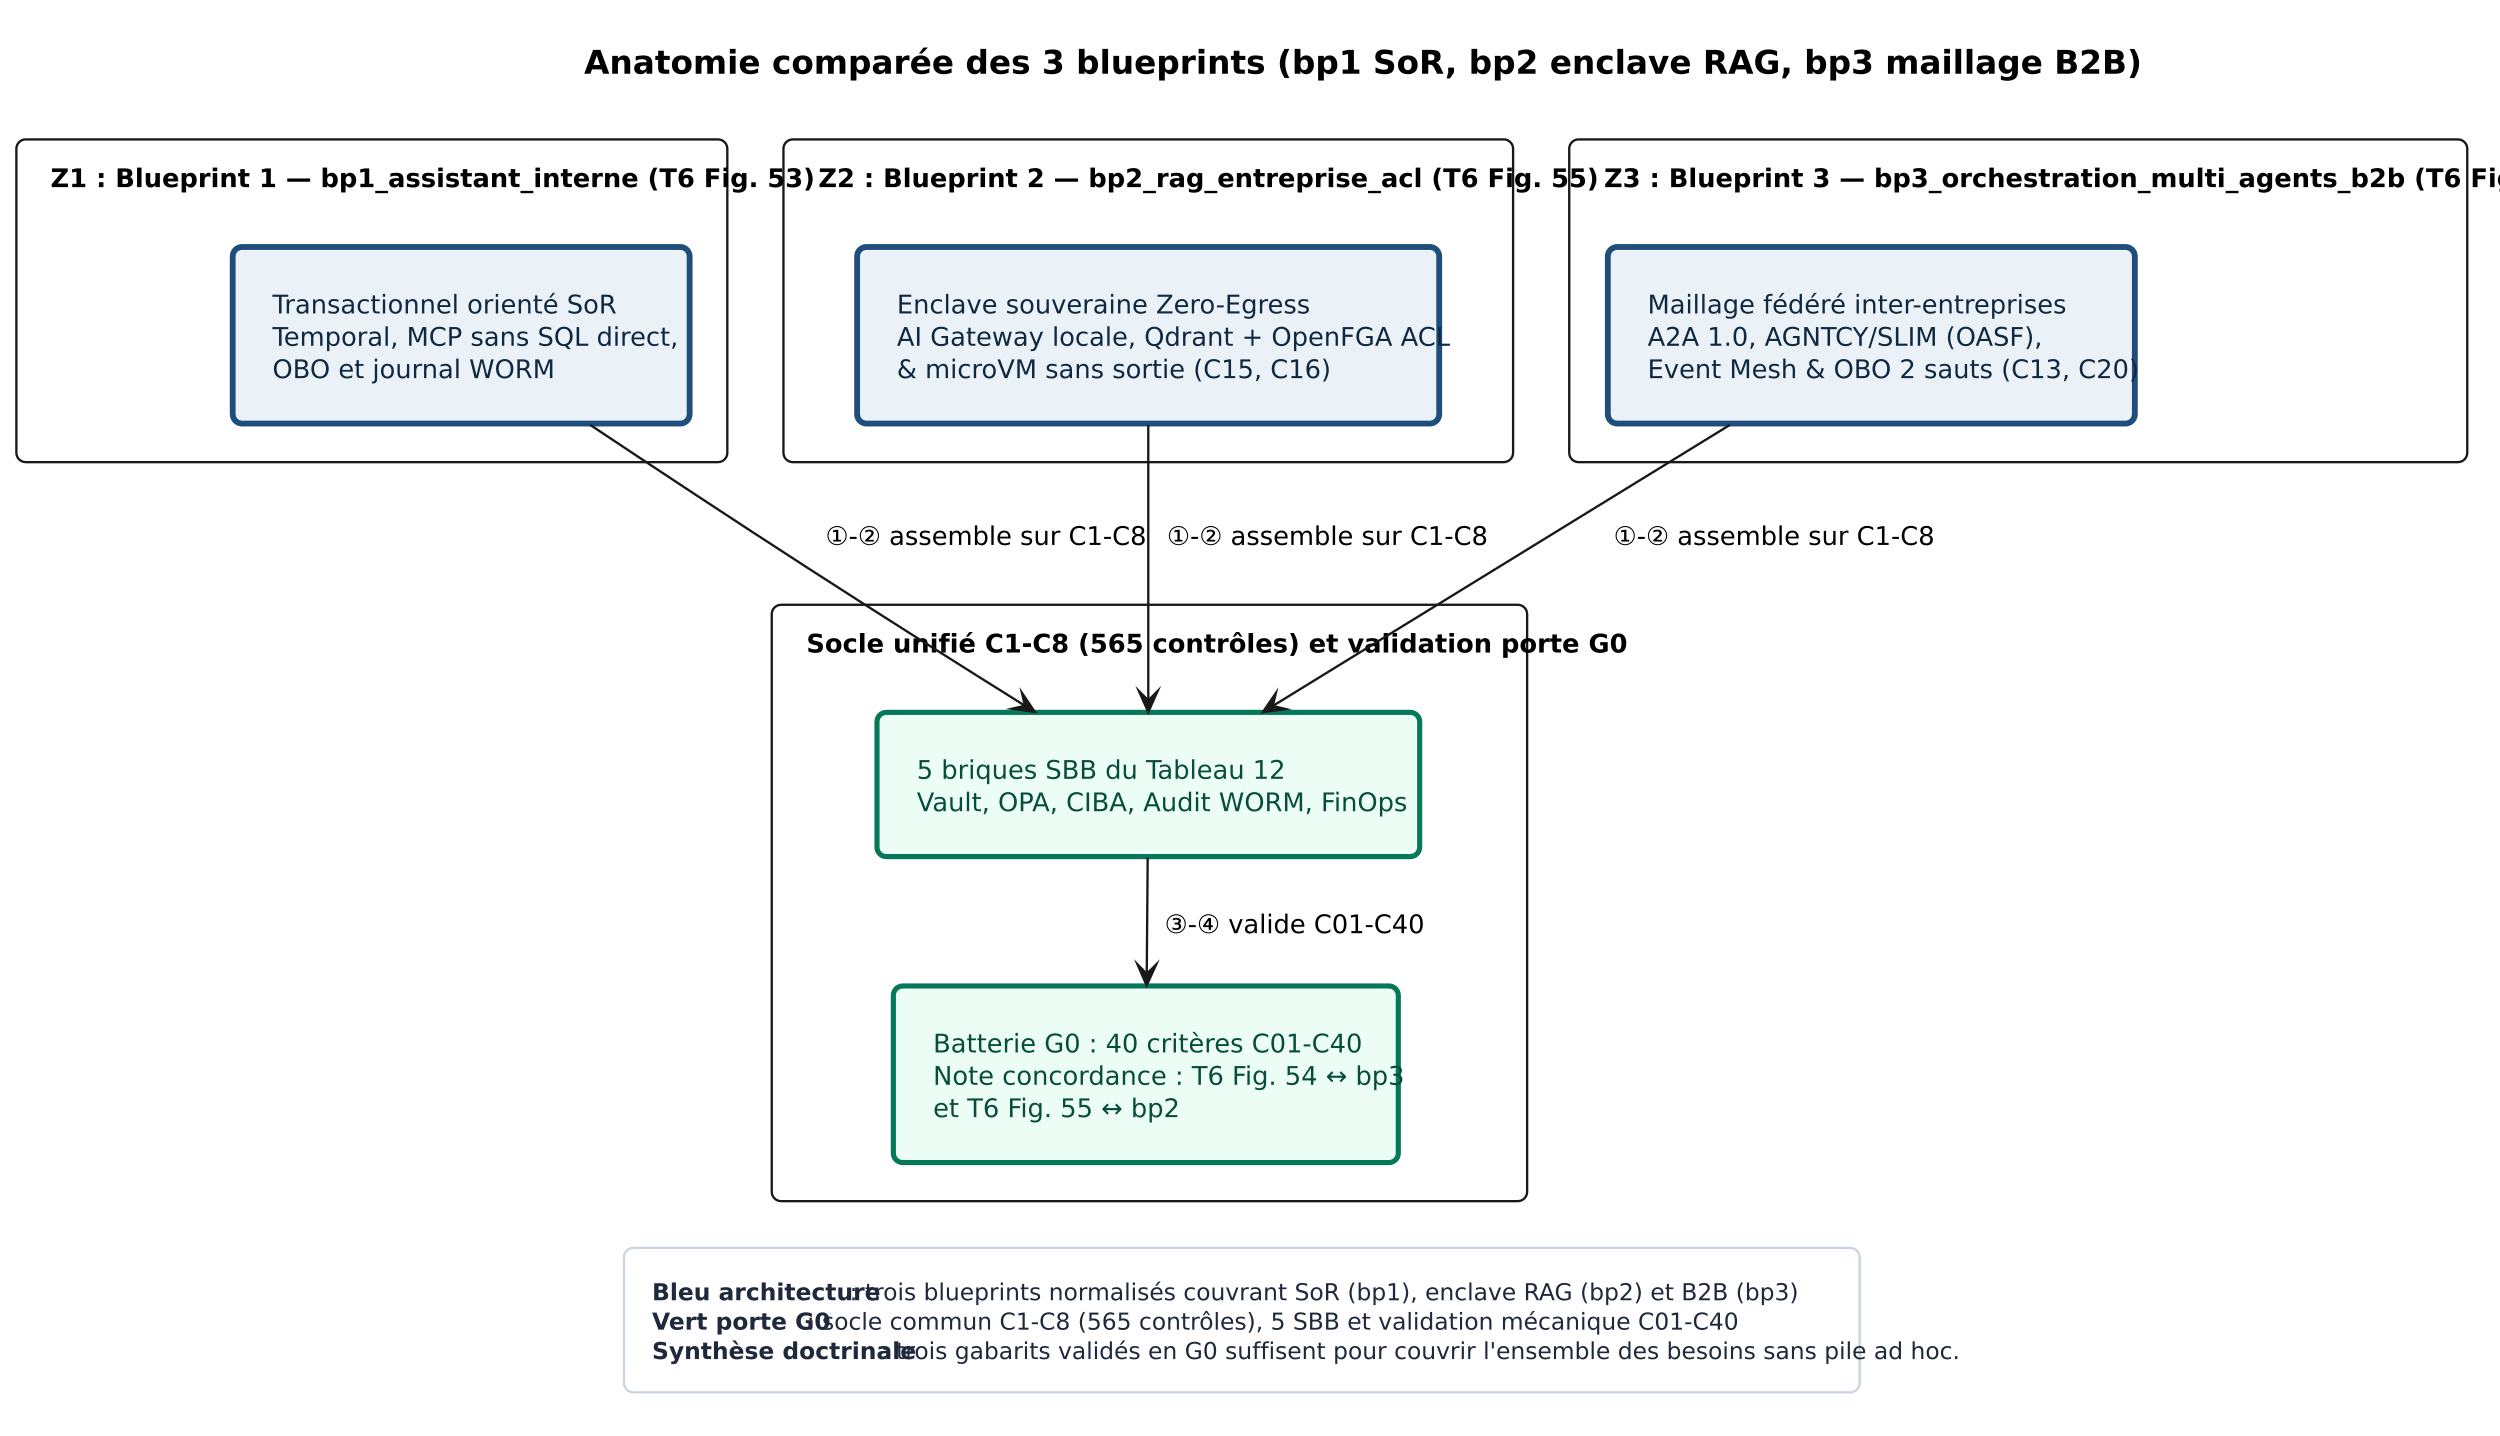
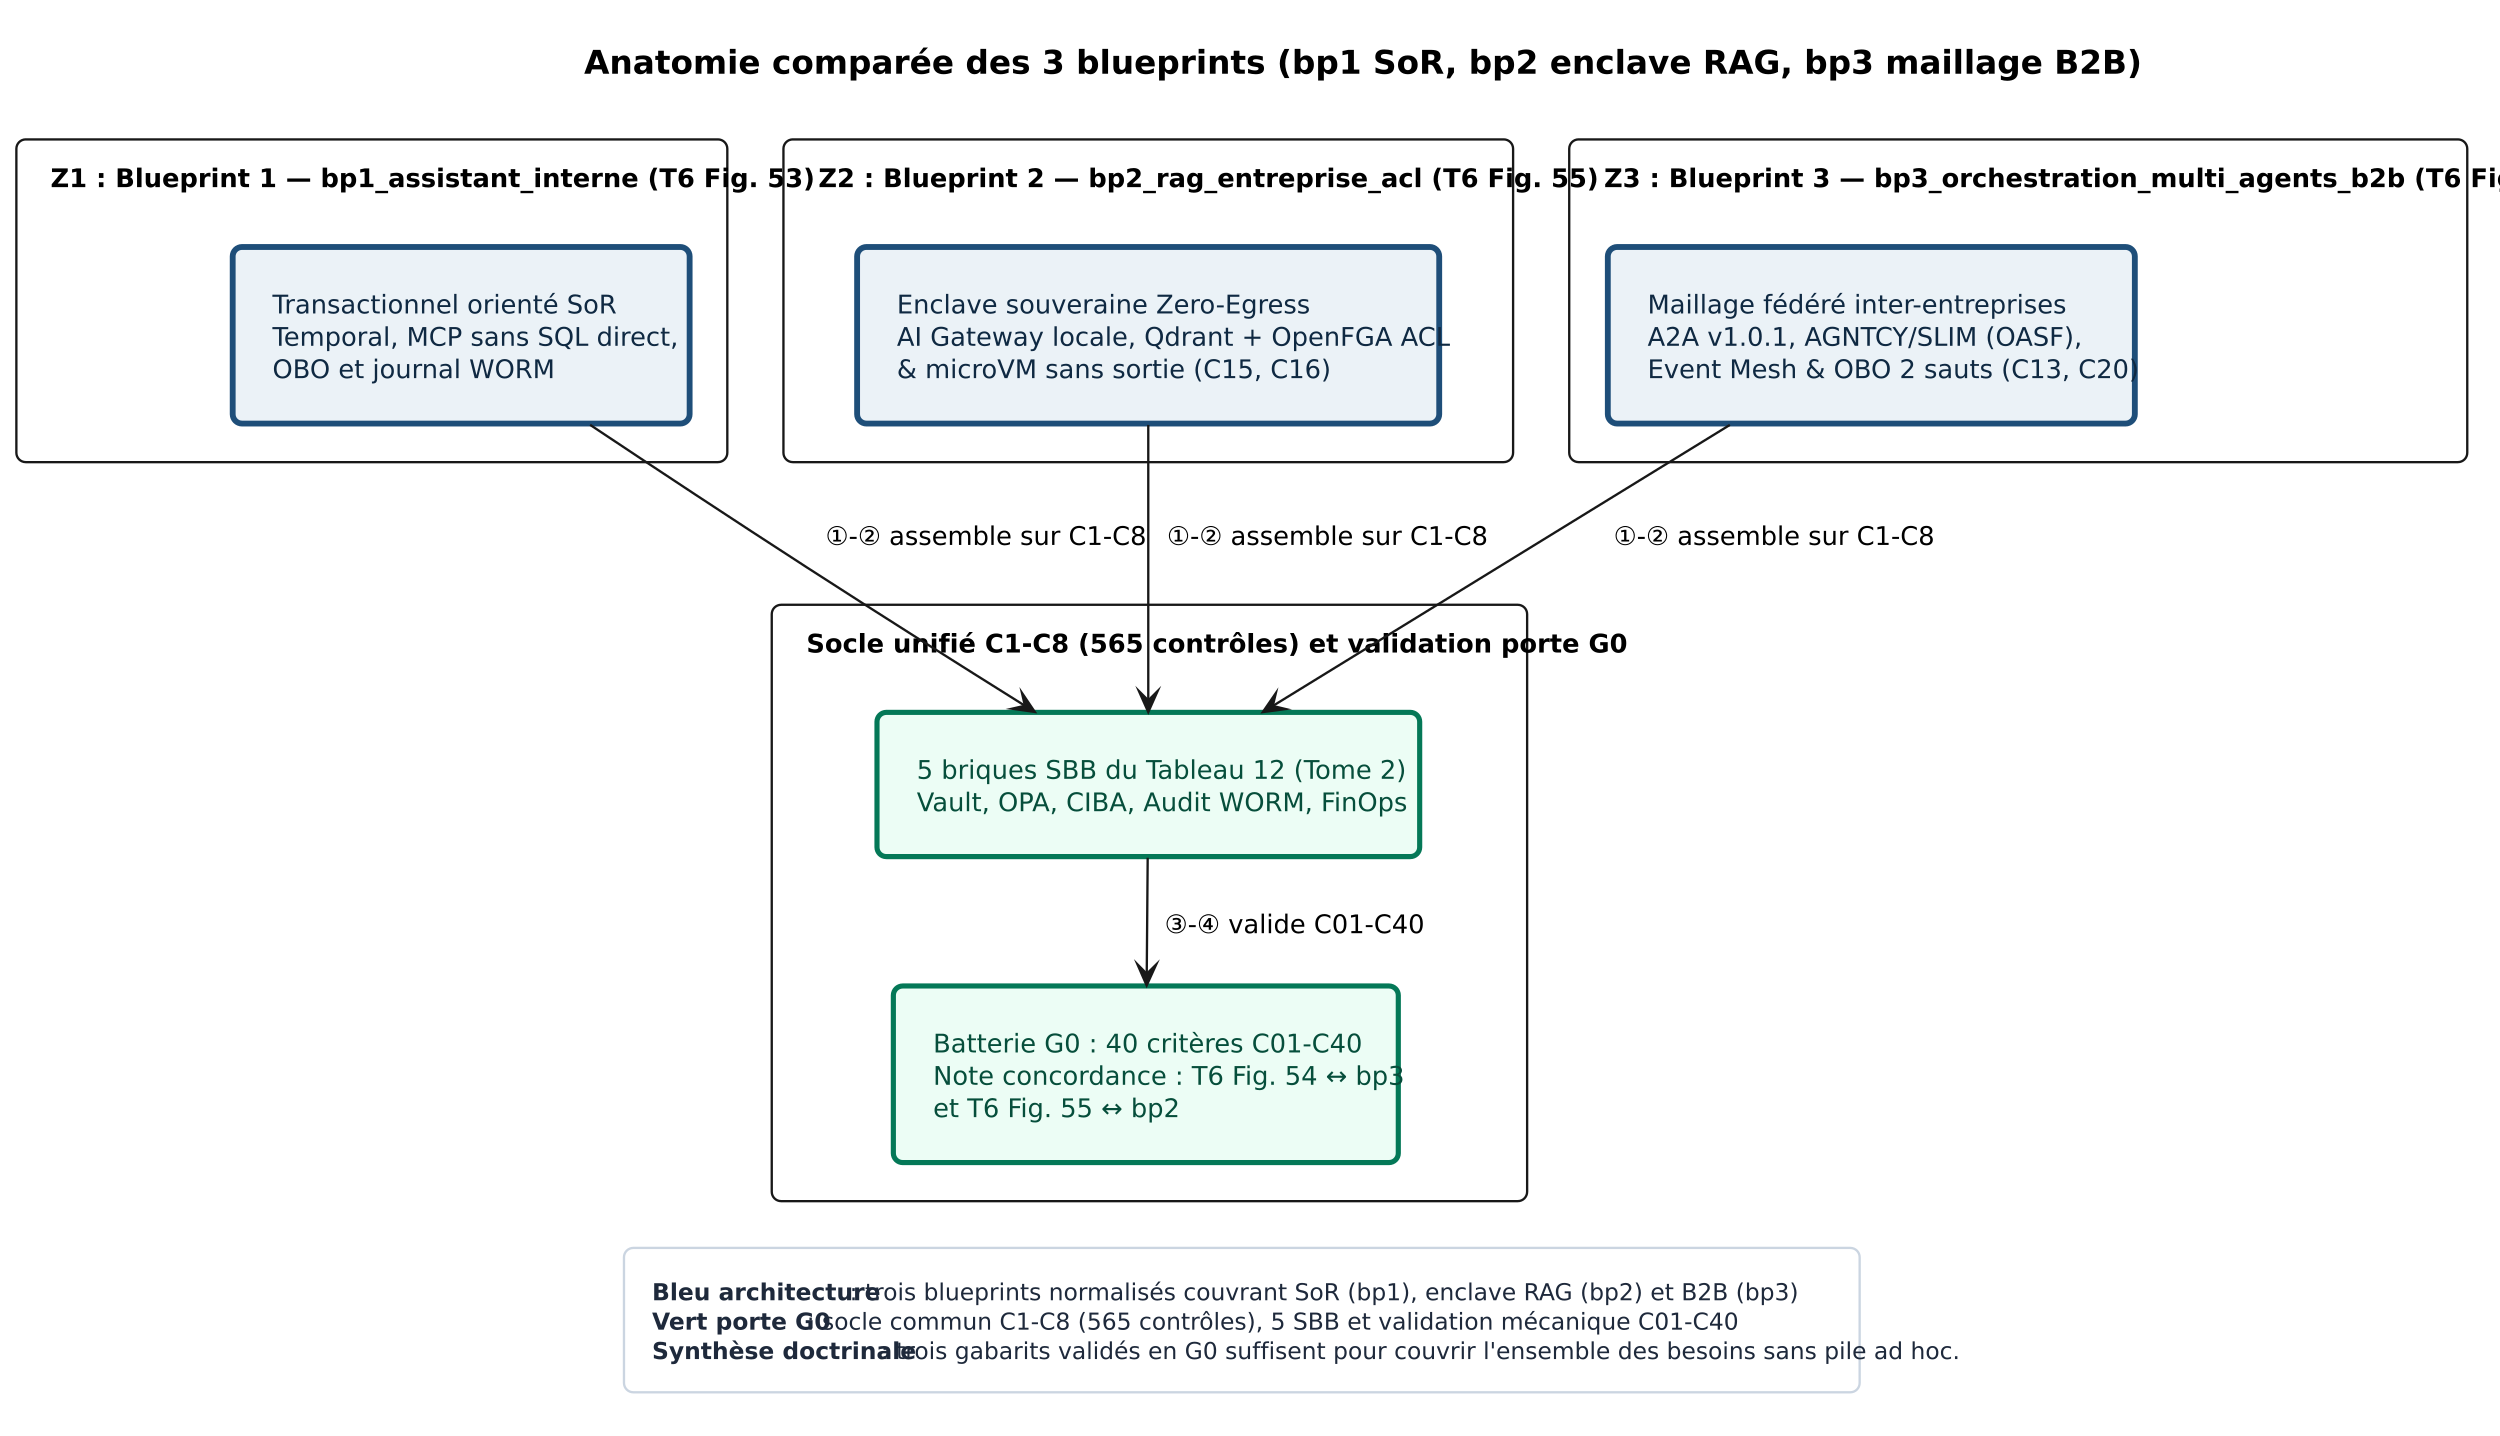
<svg xmlns="http://www.w3.org/2000/svg" version="1.1" data-diagram-type="DESCRIPTION" style="width:1069px;height:614px;background:#FFFFFF;" width="1069px" height="614px" viewBox="0 0 1069 614" zoomAndPan="magnify" preserveAspectRatio="none" contentStyleType="text/css">
  <defs />
  <g font-family="sans-serif" lengthAdjust="spacing">
    <g class="title" data-source-line="60">
      <text x="249.763" y="31.533" fill="#000" font-size="14" textLength="562.475" font-weight="700" font-family="'DejaVu Sans'">Anatomie comparée des 3 blueprints (bp1 SoR, bp2 enclave RAG, bp3 maillage B2B)</text>
    </g>
    <g class="cluster" data-qualified-name="Z1 . Blueprint 1 . bp1_assistant_interne .T6 Fig. 53." id="ent0001" data-source-line="61">
      <rect x="7" y="59.609" width="304" height="138" fill="none" style="stroke:#181818;stroke-width:1;" rx="4" ry="4" />
      <text x="21.605" y="80.028" fill="#000" font-size="11" textLength="274.791" font-weight="700" font-family="'DejaVu Sans'">Z1 : Blueprint 1 — bp1_assistant_interne (T6 Fig. 53)</text>
    </g>
    <g class="cluster" data-qualified-name="Z2 . Blueprint 2 . bp2_rag_entreprise_acl .T6 Fig. 55." id="ent0003" data-source-line="64">
      <rect x="335" y="59.609" width="312" height="138" fill="none" style="stroke:#181818;stroke-width:1;" rx="4" ry="4" />
      <text x="349.928" y="80.028" fill="#000" font-size="11" textLength="282.144" font-weight="700" font-family="'DejaVu Sans'">Z2 : Blueprint 2 — bp2_rag_entreprise_acl (T6 Fig. 55)</text>
    </g>
    <g class="cluster" data-qualified-name="Z3 . Blueprint 3 . bp3_orchestration_multi_agents_b2b .T6 Fig. 54." id="ent0005" data-source-line="67">
      <rect x="671" y="59.609" width="384" height="138" fill="none" style="stroke:#181818;stroke-width:1;" rx="4" ry="4" />
      <text x="685.88" y="80.028" fill="#000" font-size="11" textLength="354.24" font-weight="700" font-family="'DejaVu Sans'">Z3 : Blueprint 3 — bp3_orchestration_multi_agents_b2b (T6 Fig. 54)</text>
    </g>
    <g class="cluster" data-qualified-name="Socle unifi. C1-C8 .565 contr.les. et validation porte G0" id="ent0007" data-source-line="70">
      <rect x="330" y="258.609" width="323" height="255" fill="none" style="stroke:#181818;stroke-width:1;" rx="4" ry="4" />
      <text x="344.799" y="279.028" fill="#000" font-size="11" textLength="293.401" font-weight="700" font-family="'DejaVu Sans'">Socle unifié C1-C8 (565 contrôles) et validation porte G0</text>
    </g>
    <g class="entity" data-qualified-name="Z1 . Blueprint 1 . bp1_assistant_interne .T6 Fig. 53..BP1" id="ent0002" data-source-line="62">
      <rect x="99.5" y="105.609" width="195.385" height="75.508" fill="#EBF2F7" style="stroke:#1E4E79;stroke-width:2.5;" rx="4" ry="4" />
      <text x="116.5" y="134.028" fill="#0F2942" font-size="11" textLength="133.294" font-family="'DejaVu Sans'">Transactionnel orienté SoR</text>
      <text x="116.5" y="147.864" fill="#0F2942" font-size="11" textLength="161.385" font-family="'DejaVu Sans'">Temporal, MCP sans SQL direct,</text>
      <text x="116.5" y="161.7" fill="#0F2942" font-size="11" textLength="111.858" font-family="'DejaVu Sans'">OBO et journal WORM</text>
    </g>
    <g class="entity" data-qualified-name="Z2 . Blueprint 2 . bp2_rag_entreprise_acl .T6 Fig. 55..BP2" id="ent0004" data-source-line="65">
      <rect x="366.5" y="105.609" width="248.908" height="75.508" fill="#EBF2F7" style="stroke:#1E4E79;stroke-width:2.5;" rx="4" ry="4" />
      <text x="383.5" y="134.028" fill="#0F2942" font-size="11" textLength="159.575" font-family="'DejaVu Sans'">Enclave souveraine Zero-Egress</text>
      <text x="383.5" y="147.864" fill="#0F2942" font-size="11" textLength="214.908" font-family="'DejaVu Sans'">AI Gateway locale, Qdrant + OpenFGA ACL</text>
      <text x="383.5" y="161.7" fill="#0F2942" font-size="11" textLength="166.88" font-family="'DejaVu Sans'">&amp; microVM sans sortie (C15, C16)</text>
    </g>
    <g class="entity" data-qualified-name="Z3 . Blueprint 3 . bp3_orchestration_multi_agents_b2b .T6 Fig. 54..BP3" id="ent0006" data-source-line="68">
      <rect x="687.5" y="105.609" width="225.356" height="75.508" fill="#EBF2F7" style="stroke:#1E4E79;stroke-width:2.5;" rx="4" ry="4" />
      <text x="704.5" y="134.028" fill="#0F2942" font-size="11" textLength="157.744" font-family="'DejaVu Sans'">Maillage fédéré inter-entreprises</text>
-       <text x="704.5" y="147.864" fill="#0F2942" font-size="11" textLength="163.206" font-family="'DejaVu Sans'">A2A 1.0, AGNTCY/SLIM (OASF),</text>
+       <text x="704.5" y="147.864" fill="#0F2942" font-size="11" textLength="177.88" font-family="'DejaVu Sans'">A2A v1.0.1, AGNTCY/SLIM (OASF),</text>
      <text x="704.5" y="161.7" fill="#0F2942" font-size="11" textLength="191.356" font-family="'DejaVu Sans'">Event Mesh &amp; OBO 2 sauts (C13, C20)</text>
    </g>
    <g class="entity" data-qualified-name="Socle unifi. C1-C8 .565 contr.les. et validation porte G0.SBB" id="ent0008" data-source-line="71">
      <rect x="375" y="304.609" width="232.054" height="61.672" fill="#ECFDF5" style="stroke:#047857;stroke-width:2.2;" rx="4" ry="4" />
-       <text x="392" y="333.028" fill="#064E3B" font-size="11" textLength="143.709" font-family="'DejaVu Sans'">5 briques SBB du Tableau 12</text>
+       <text x="392" y="333.028" fill="#064E3B" font-size="11" textLength="191.383" font-family="'DejaVu Sans'">5 briques SBB du Tableau 12 (Tome 2)</text>
      <text x="392" y="346.864" fill="#064E3B" font-size="11" textLength="198.054" font-family="'DejaVu Sans'">Vault, OPA, CIBA, Audit WORM, FinOps</text>
    </g>
    <g class="entity" data-qualified-name="Socle unifi. C1-C8 .565 contr.les. et validation porte G0.G0" id="ent0009" data-source-line="72">
      <rect x="382" y="421.609" width="215.914" height="75.508" fill="#ECFDF5" style="stroke:#047857;stroke-width:2.2;" rx="4" ry="4" />
      <text x="399" y="450.028" fill="#064E3B" font-size="11" textLength="163.238" font-family="'DejaVu Sans'">Batterie G0 : 40 critères C01-C40</text>
      <text x="399" y="463.864" fill="#064E3B" font-size="11" textLength="181.914" font-family="'DejaVu Sans'">Note concordance : T6 Fig. 54 ↔ bp3</text>
      <text x="399" y="477.7" fill="#064E3B" font-size="11" textLength="95.697" font-family="'DejaVu Sans'">et T6 Fig. 55 ↔ bp2</text>
    </g>
    <g class="link" data-entity-1="ent0002" data-entity-2="ent0008" id="lnk10" data-source-line="74" data-link-type="dependency">
      <path d="M252.33,181.669 C280.05,200.139 314.2,222.709 345,242.609 C377.34,263.499 409.762,283.947 438.252,301.777" style="stroke:#181818;stroke-width:1;" fill="none" id="BP1-to-SBB" />
      <polygon points="442.49,304.429,436.983,296.264,438.252,301.777,432.739,303.046,442.49,304.429" fill="#181818" style="stroke:#181818;stroke-width:1;stroke-linejoin:miter;stroke-miterlimit:10;" />
      <text x="353" y="233.028" fill="#000" font-size="11" textLength="125.925" font-family="'DejaVu Sans'">①-② assemble sur C1-C8</text>
    </g>
    <g class="link" data-entity-1="ent0004" data-entity-2="ent0008" id="lnk11" data-source-line="75" data-link-type="dependency">
      <path d="M491,181.689 C491,217.549 491,266.199 491,299.489" style="stroke:#181818;stroke-width:1;" fill="none" id="BP2-to-SBB" />
      <polygon points="491,304.489,495,295.489,491,299.489,487,295.489,491,304.489" fill="#181818" style="stroke:#181818;stroke-width:1;stroke-linejoin:miter;stroke-miterlimit:10;" />
      <text x="499" y="233.028" fill="#000" font-size="11" textLength="125.925" font-family="'DejaVu Sans'">①-② assemble sur C1-C8</text>
    </g>
    <g class="link" data-entity-1="ent0006" data-entity-2="ent0008" id="lnk12" data-source-line="76" data-link-type="dependency">
      <path d="M739.69,181.689 C681.38,217.549 598.379,268.58 544.239,301.87" style="stroke:#181818;stroke-width:1;" fill="none" id="BP3-to-SBB" />
      <polygon points="539.98,304.489,549.742,303.183,544.239,301.87,545.551,296.368,539.98,304.489" fill="#181818" style="stroke:#181818;stroke-width:1;stroke-linejoin:miter;stroke-miterlimit:10;" />
      <text x="690" y="233.028" fill="#000" font-size="11" textLength="125.925" font-family="'DejaVu Sans'">①-② assemble sur C1-C8</text>
    </g>
    <g class="link" data-entity-1="ent0008" data-entity-2="ent0009" id="lnk13" data-source-line="77" data-link-type="dependency">
      <path d="M490.75,366.769 C490.62,383.279 490.49,398.88 490.35,416.39" style="stroke:#181818;stroke-width:1;" fill="none" id="SBB-to-G0" />
      <polygon points="490.31,421.389,494.382,412.422,490.35,416.39,486.382,412.358,490.31,421.389" fill="#181818" style="stroke:#181818;stroke-width:1;stroke-linejoin:miter;stroke-miterlimit:10;" />
      <text x="498" y="399.028" fill="#000" font-size="11" textLength="101.487" font-family="'DejaVu Sans'">③-④ valide C01-C40</text>
    </g>
    <g class="legend" data-source-line="78">
      <rect x="266.813" y="533.609" width="528.375" height="61.734" fill="none" style="stroke:#CBD5E1;stroke-width:1;" rx="4" ry="4" />
      <text x="278.813" y="555.99" fill="#1E293B" font-size="10" textLength="81.694" font-weight="700" font-family="'DejaVu Sans'">Bleu architecture</text>
      <text x="363.285" y="555.99" fill="#1E293B" font-size="10" textLength="360.718" font-family="'DejaVu Sans'">: trois blueprints normalisés couvrant SoR (bp1), enclave RAG (bp2) et B2B (bp3)</text>
      <text x="278.813" y="568.568" fill="#1E293B" font-size="10" textLength="63.35" font-weight="700" font-family="'DejaVu Sans'">Vert porte G0</text>
      <text x="344.94" y="568.568" fill="#1E293B" font-size="10" textLength="355.728" font-family="'DejaVu Sans'">: socle commun C1-C8 (565 contrôles), 5 SBB et validation mécanique C01-C40</text>
      <text x="278.813" y="581.146" fill="#1E293B" font-size="10" textLength="95.029" font-weight="700" font-family="'DejaVu Sans'">Synthèse doctrinale</text>
      <text x="376.62" y="581.146" fill="#1E293B" font-size="10" textLength="406.567" font-family="'DejaVu Sans'">: trois gabarits validés en G0 suffisent pour couvrir l'ensemble des besoins sans pile ad hoc.</text>
    </g>
  </g>
</svg>
